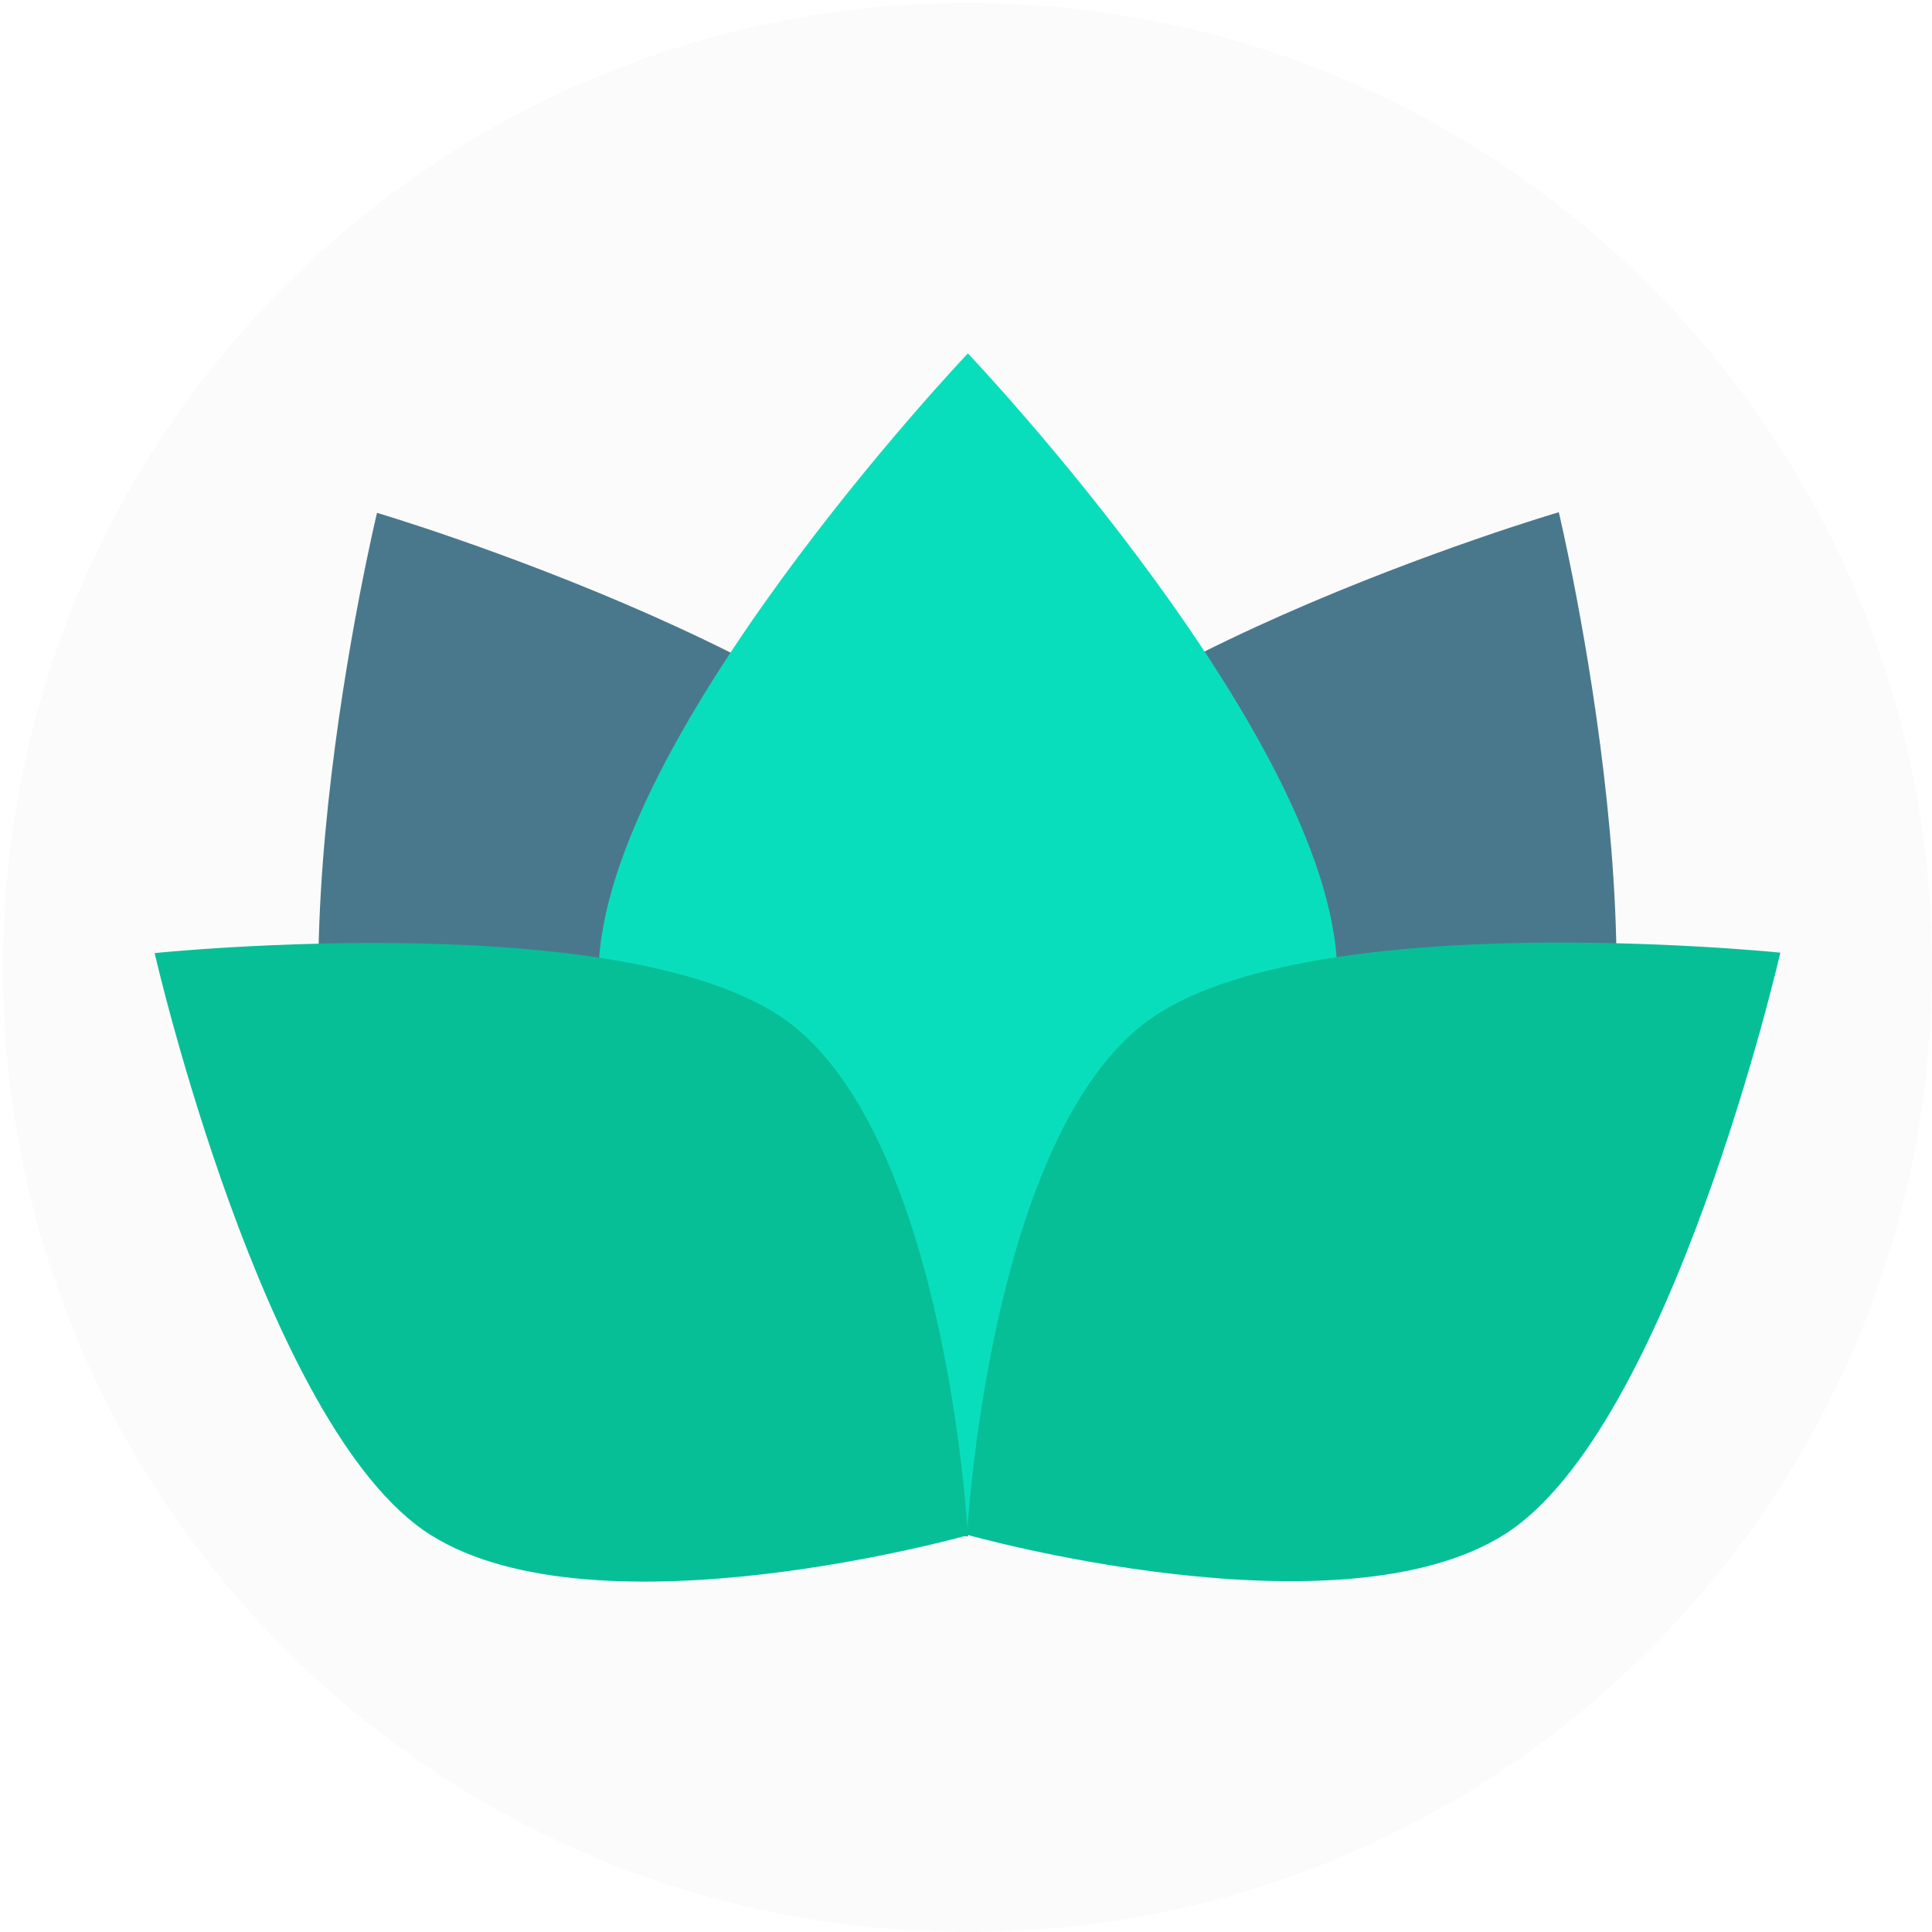
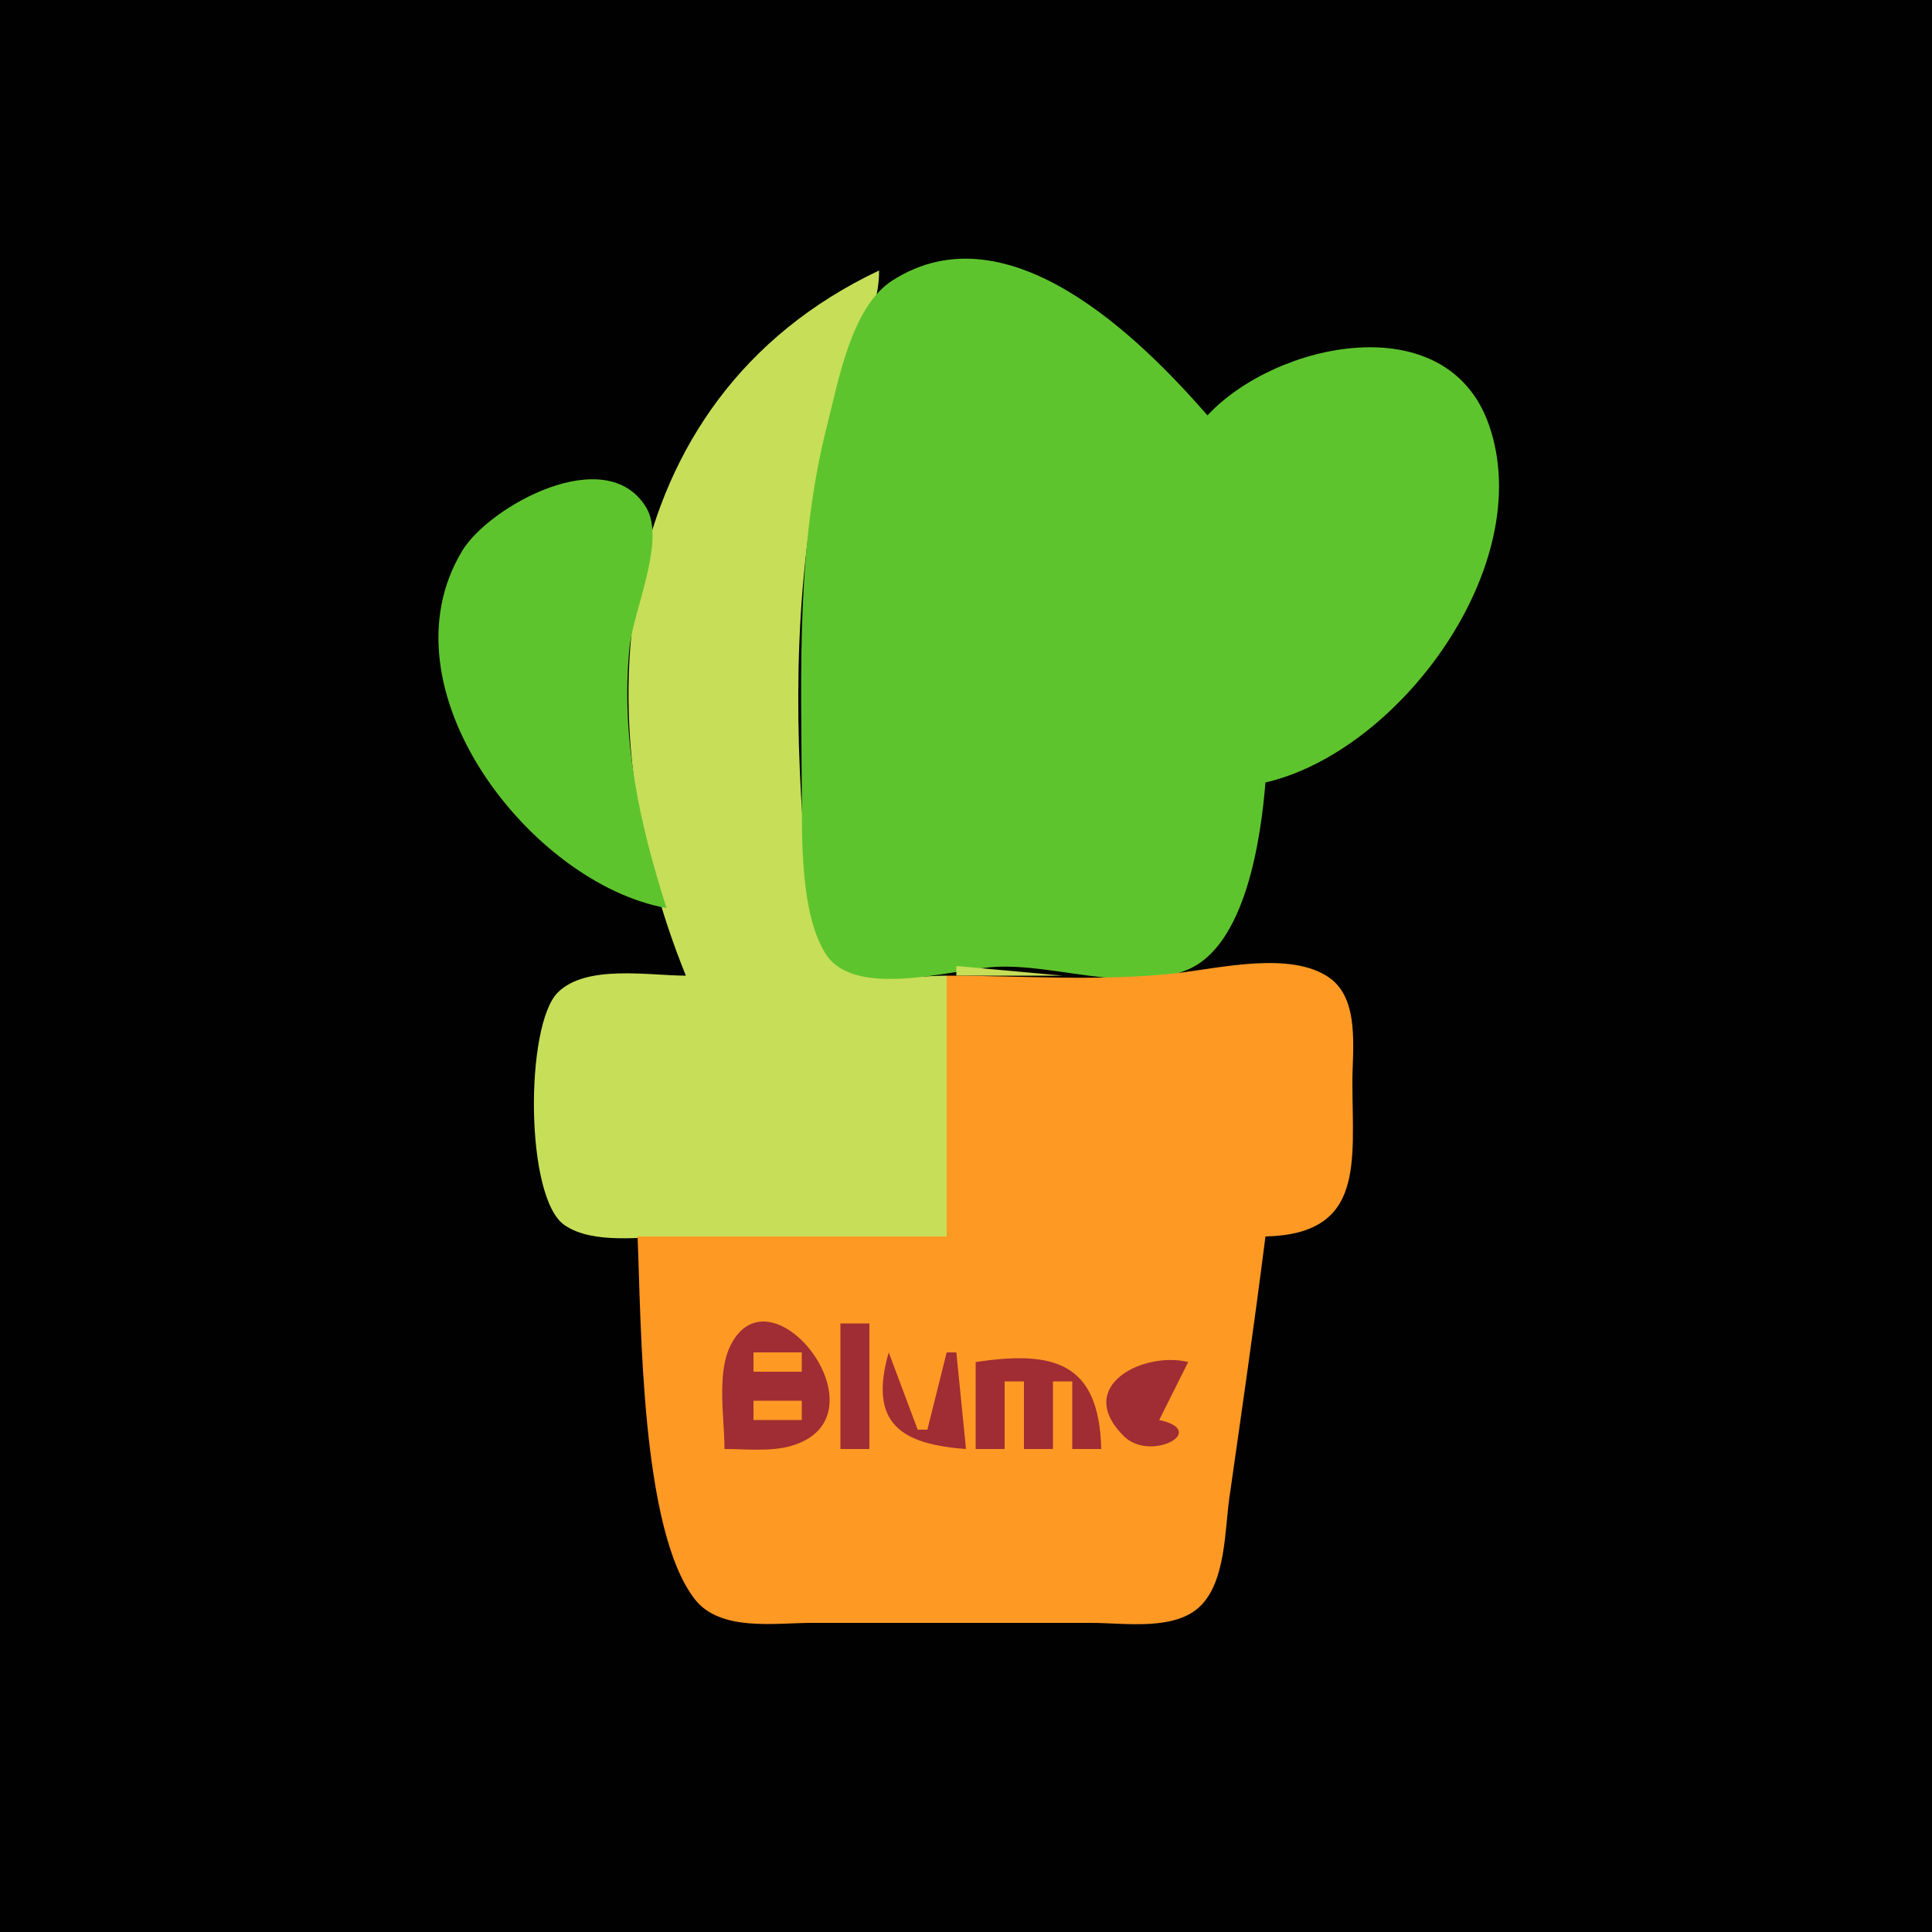
- <svg xmlns="http://www.w3.org/2000/svg" xmlns:xlink="http://www.w3.org/1999/xlink" width="256" height="256" viewBox="0 0 256 256" version="1.1" id="svg4545">
-   <defs id="defs4539">
-     <linearGradient id="linearGradient842">
-       <stop style="stop-color:#dcdcdc;stop-opacity:1" offset="0" id="stop838" />
-       <stop style="stop-color:#f9f9f9;stop-opacity:0" offset="1" id="stop840" />
-     </linearGradient>
-     <linearGradient xlink:href="#linearGradient842" id="linearGradient844" x1="206.549" y1="381.203" x2="479.286" y2="649.774" gradientUnits="userSpaceOnUse" gradientTransform="rotate(-44.86672,-1.116357e-5,-2.2717641e-6)" />
-   </defs>
-   <g id="layer1" transform="translate(0,-229.2667)">
-     <circle style="opacity:1;fill:#fbfbfb;fill-opacity:1;stroke:none;stroke-width:0.794;stroke-miterlimit:4;stroke-dasharray:none;stroke-dashoffset:15;stroke-opacity:1" id="path29" cx="128.198" cy="357.465" r="127.802" />
-     <g id="g852" transform="matrix(4.623849,0,0,4.623849,10.80633,-901.3263)" style="stroke-width:0.216">
-       <path id="path856-9" d="m 42.333,259.192 c 0,0 -15.003,4.407 -18.178,10.26 -3.175,5.853 1.197,19.042 1.197,19.042 0,0 13.617,-2.764 17.117,-8.429 3.5,-5.665 -0.136,-20.873 -0.136,-20.873 z" style="fill:#49788d;stroke:none;stroke-width:0.057px;stroke-linecap:butt;stroke-linejoin:miter;stroke-opacity:1" />
-       <path id="path856-1" d="m 8.467,259.21 c 0,0 -3.665,15.201 -0.177,20.873 3.488,5.672 17.1,8.462 17.1,8.462 0,0 4.398,-13.18 1.235,-19.039 C 23.461,263.647 8.467,259.21 8.467,259.21 Z" style="fill:#49788d;stroke:none;stroke-width:0.057px;stroke-linecap:butt;stroke-linejoin:miter;stroke-opacity:1" />
-       <path id="path856" d="m 25.4,254.64 c 0,0 -10.771,11.335 -10.583,17.992 0.187,6.656 10.583,15.875 10.583,15.875 0,0 10.396,-9.219 10.583,-15.875 C 36.171,265.976 25.4,254.64 25.4,254.64 Z" style="fill:#09debc;fill-opacity:1;stroke:none;stroke-width:0.057px;stroke-linecap:butt;stroke-linejoin:miter;stroke-opacity:1" />
-       <path id="path929-2" d="m 48.683,271.814 c 0,0 -13.928,-1.438 -18.323,2.1 -4.395,3.538 -4.984,14.581 -4.984,14.581 0,0 10.643,3.004 15.409,-0.015 4.766,-3.019 7.897,-16.666 7.897,-16.666" style="fill:#07bf97;fill-opacity:1;stroke:none;stroke-width:0.048px;stroke-linecap:butt;stroke-linejoin:miter;stroke-opacity:1" />
-       <path id="path929-2-7" d="m 2.093,271.826 c 0,0 13.928,-1.438 18.323,2.1 4.395,3.538 4.984,14.581 4.984,14.581 0,0 -10.643,3.004 -15.409,-0.015 -4.766,-3.019 -7.897,-16.666 -7.897,-16.666" style="fill:#07bf97;fill-opacity:1;stroke:none;stroke-width:0.048px;stroke-linecap:butt;stroke-linejoin:miter;stroke-opacity:1" />
-     </g>
-   </g>
+ <svg xmlns="http://www.w3.org/2000/svg" width="200" height="200">
+   <path style="fill:#010101; stroke:none;" d="M0 0L0 200L200 200L200 0L0 0z" />
+   <path style="fill:#c7de58; stroke:none;" d="M91 28C62.577 41.471 60.221 74.401 71 101C67.22 101 60.68 99.804 57.742 102.742C54.344 106.141 54.334 123.999 58.434 126.821C61.423 128.879 66.571 128 70 128L98 128L98 101C94.582 101 89.284 101.94 86.564 99.397C83.412 96.449 83.366 89.035 83.09 85C82.139 71.127 82.467 56.446 86.152 43C87.47 38.191 91.053 32.893 91 28z" />
+   <path style="fill:#5ec42e; stroke:none;" d="M131 81C144.84 77.824 159.188 58.531 154.146 44.015C149.803 31.512 131.997 35.449 125 43C118.183 35.196 104.424 21.339 92.39 29.028C88.125 31.753 86.791 39.462 85.63 44C82.433 56.496 82.939 69.207 83.001 82C83.024 86.778 82.84 94.495 85.434 98.682C88.415 103.494 98.495 100.348 103 100.093C109.253 99.74 116.849 102.872 122.895 100.397C128.978 97.906 130.533 86.714 131 81M69 94C66.18 85.181 64.239 76.321 65.171 67C65.547 63.232 68.969 55.937 66.882 52.514C62.726 45.698 50.63 52.432 47.858 57.005C39.198 71.287 54.986 91.501 69 94z" />
+   <path style="fill:#c7de58; stroke:none;" d="M99 100L99 101L110 101L99 100z" />
+   <path style="fill:#fe9924; stroke:none;" d="M98 101L98 128L66 128C66.388 137.028 66.316 158.382 71.938 165.566C74.571 168.93 80.252 168 84 168L113 168C116.379 168 121.601 168.868 124.262 166.258C126.894 163.675 126.784 158.403 127.271 155C128.555 146.016 129.861 137.003 131 128C141.328 127.75 140.003 120.345 140 112C139.999 108.624 140.797 103.403 137.566 101.179C133.625 98.466 126.375 100.198 122 100.715C114.137 101.642 105.912 101 98 101z" />
+   <path style="fill:#9f2d33; stroke:none;" d="M75 150C77.198 149.998 79.752 150.297 81.889 149.682C92.175 146.72 79.841 130.712 75.603 139.318C74.176 142.217 75 146.845 75 150M87 137L87 150L90 150L90 137L87 137z" />
+   <path style="fill:#fe9924; stroke:none;" d="M78 140L78 142L83 142L83 140L78 140z" />
+   <path style="fill:#9f2d33; stroke:none;" d="M92 140C89.895 147.345 93.259 149.504 100 150L99 140L98 140L96 148L95 148L92 140M101 141L101 150L104 150L104 143L106 143L106 150L109 150L109 143L111 143L111 150L114 150C113.783 141.025 109.113 139.776 101 141M120 147L123 141C118.44 139.85 111.103 143.454 116.333 148.667C119.075 151.399 125.226 148.122 120 147z" />
+   <path style="fill:#fe9924; stroke:none;" d="M118 143L117 146L118 143M78 145L78 147L83 147L83 145L78 145z" />
</svg>
